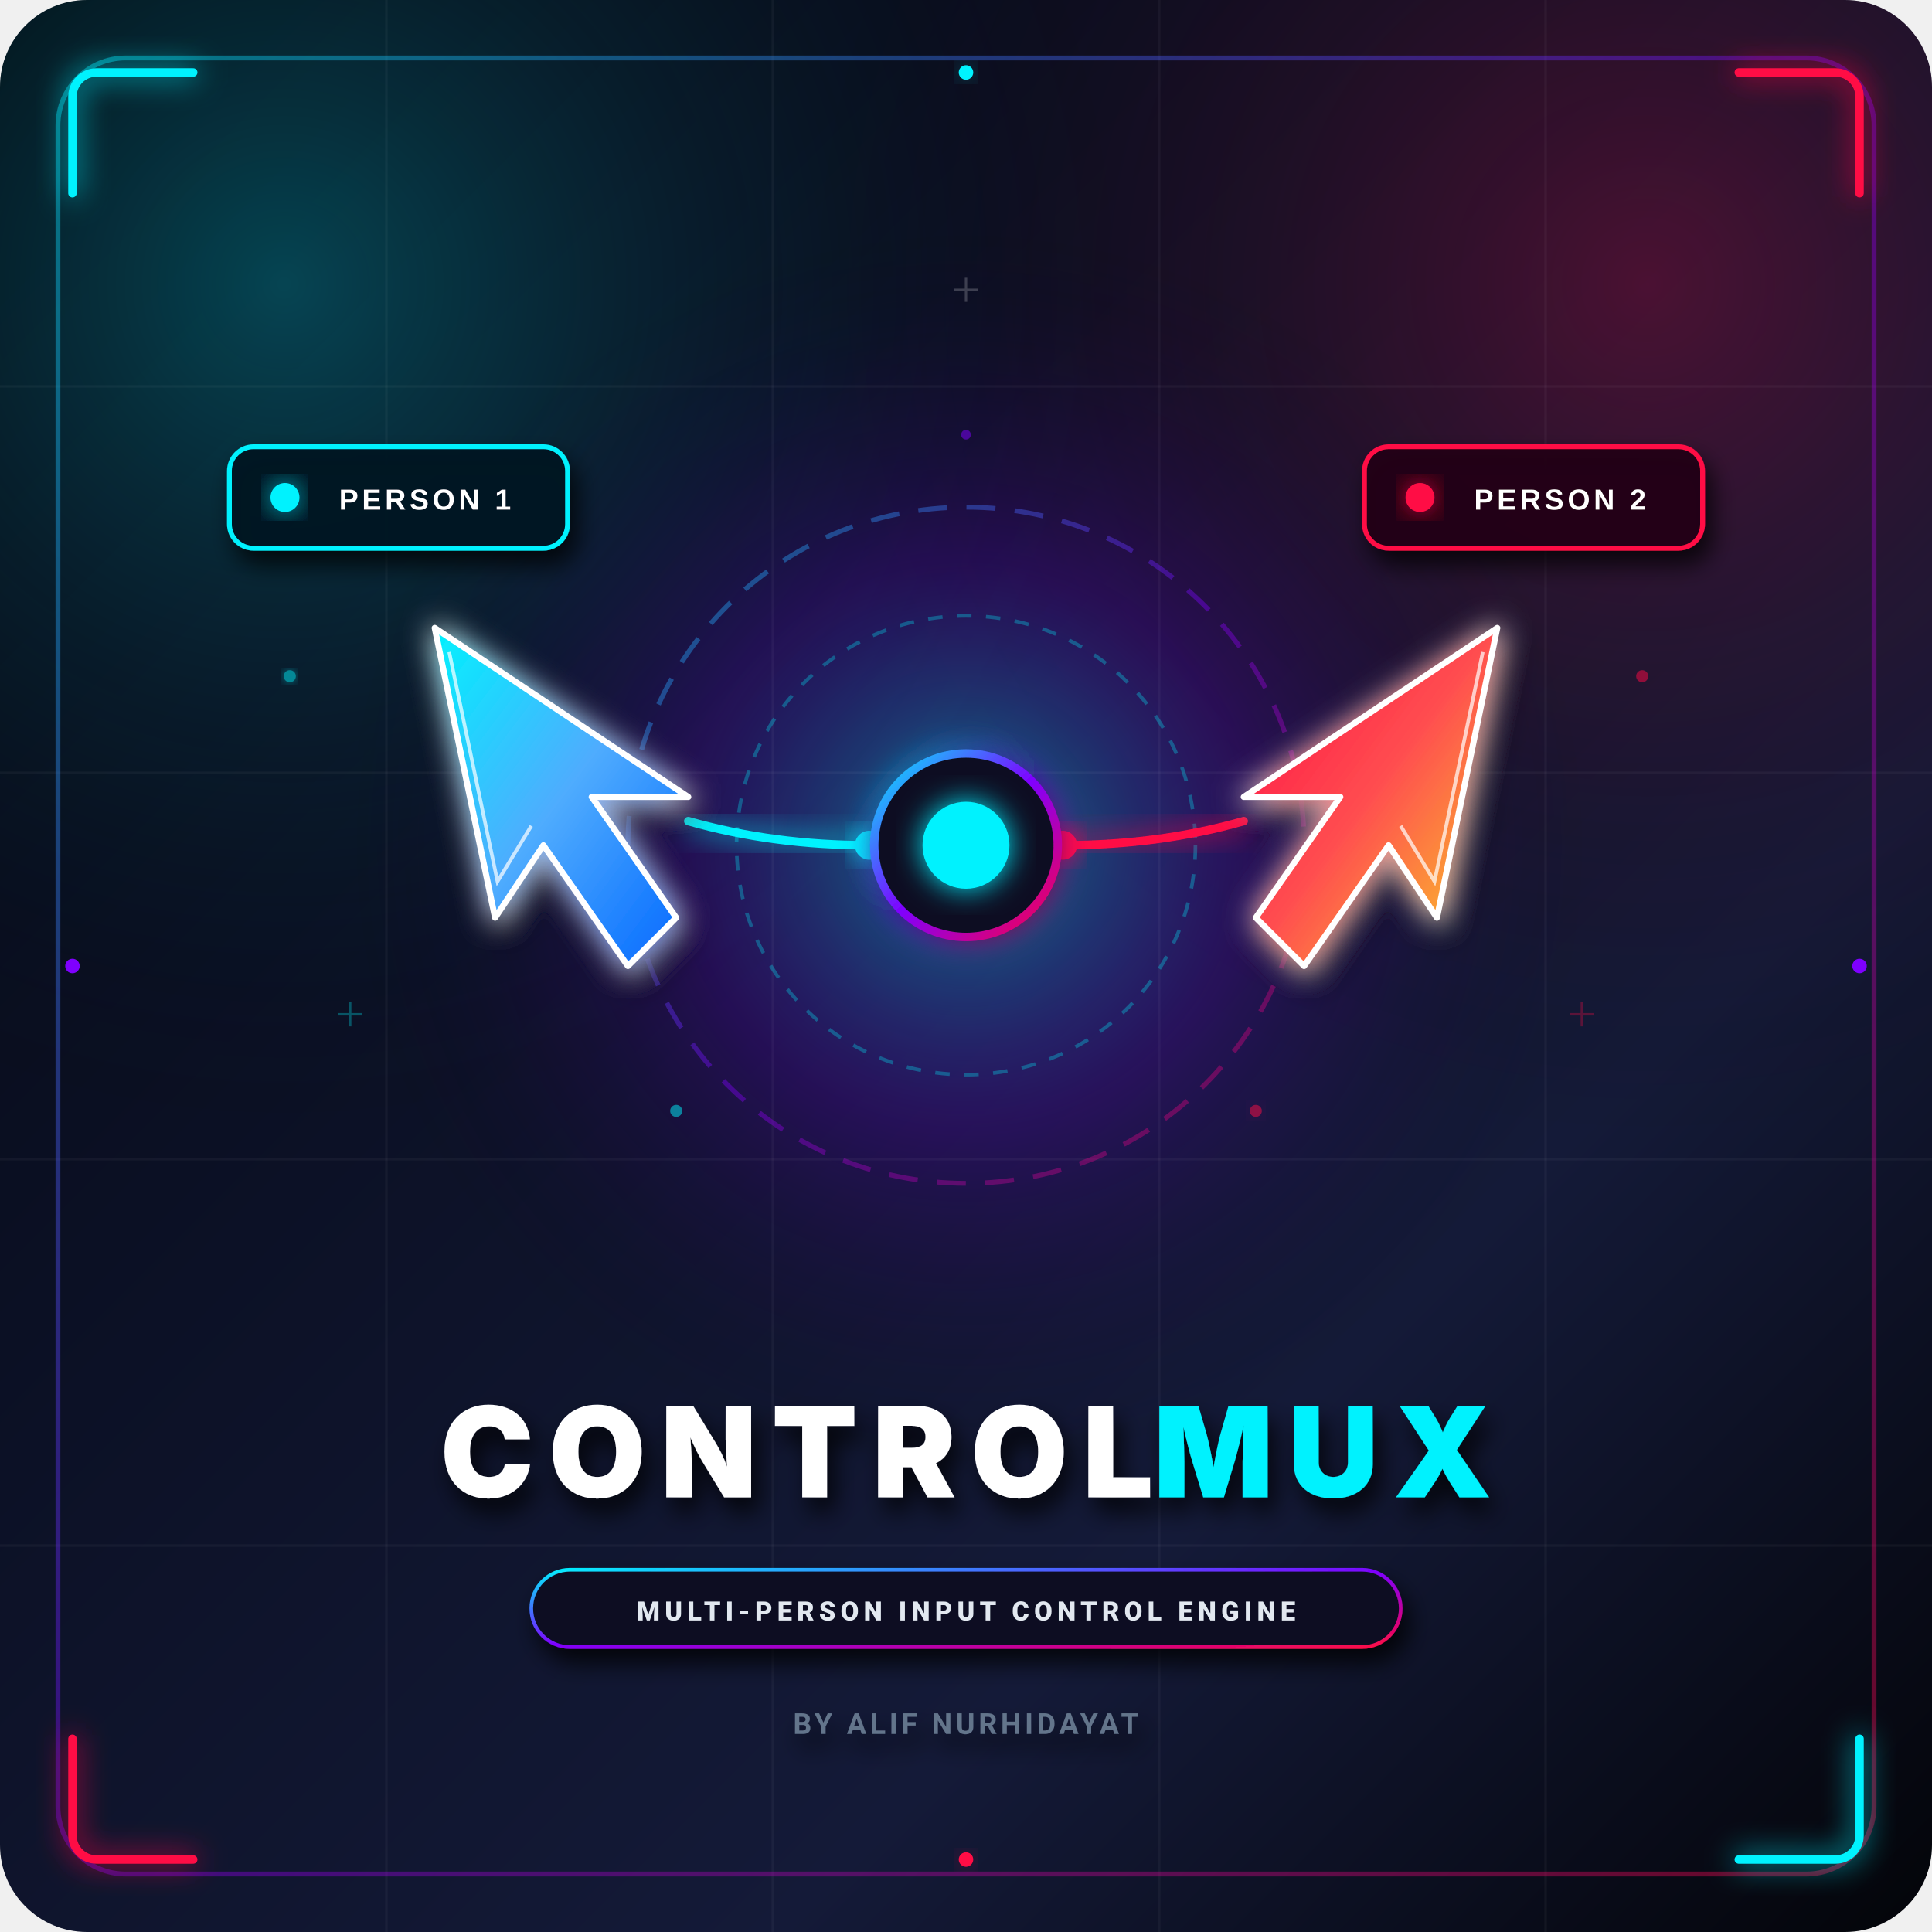
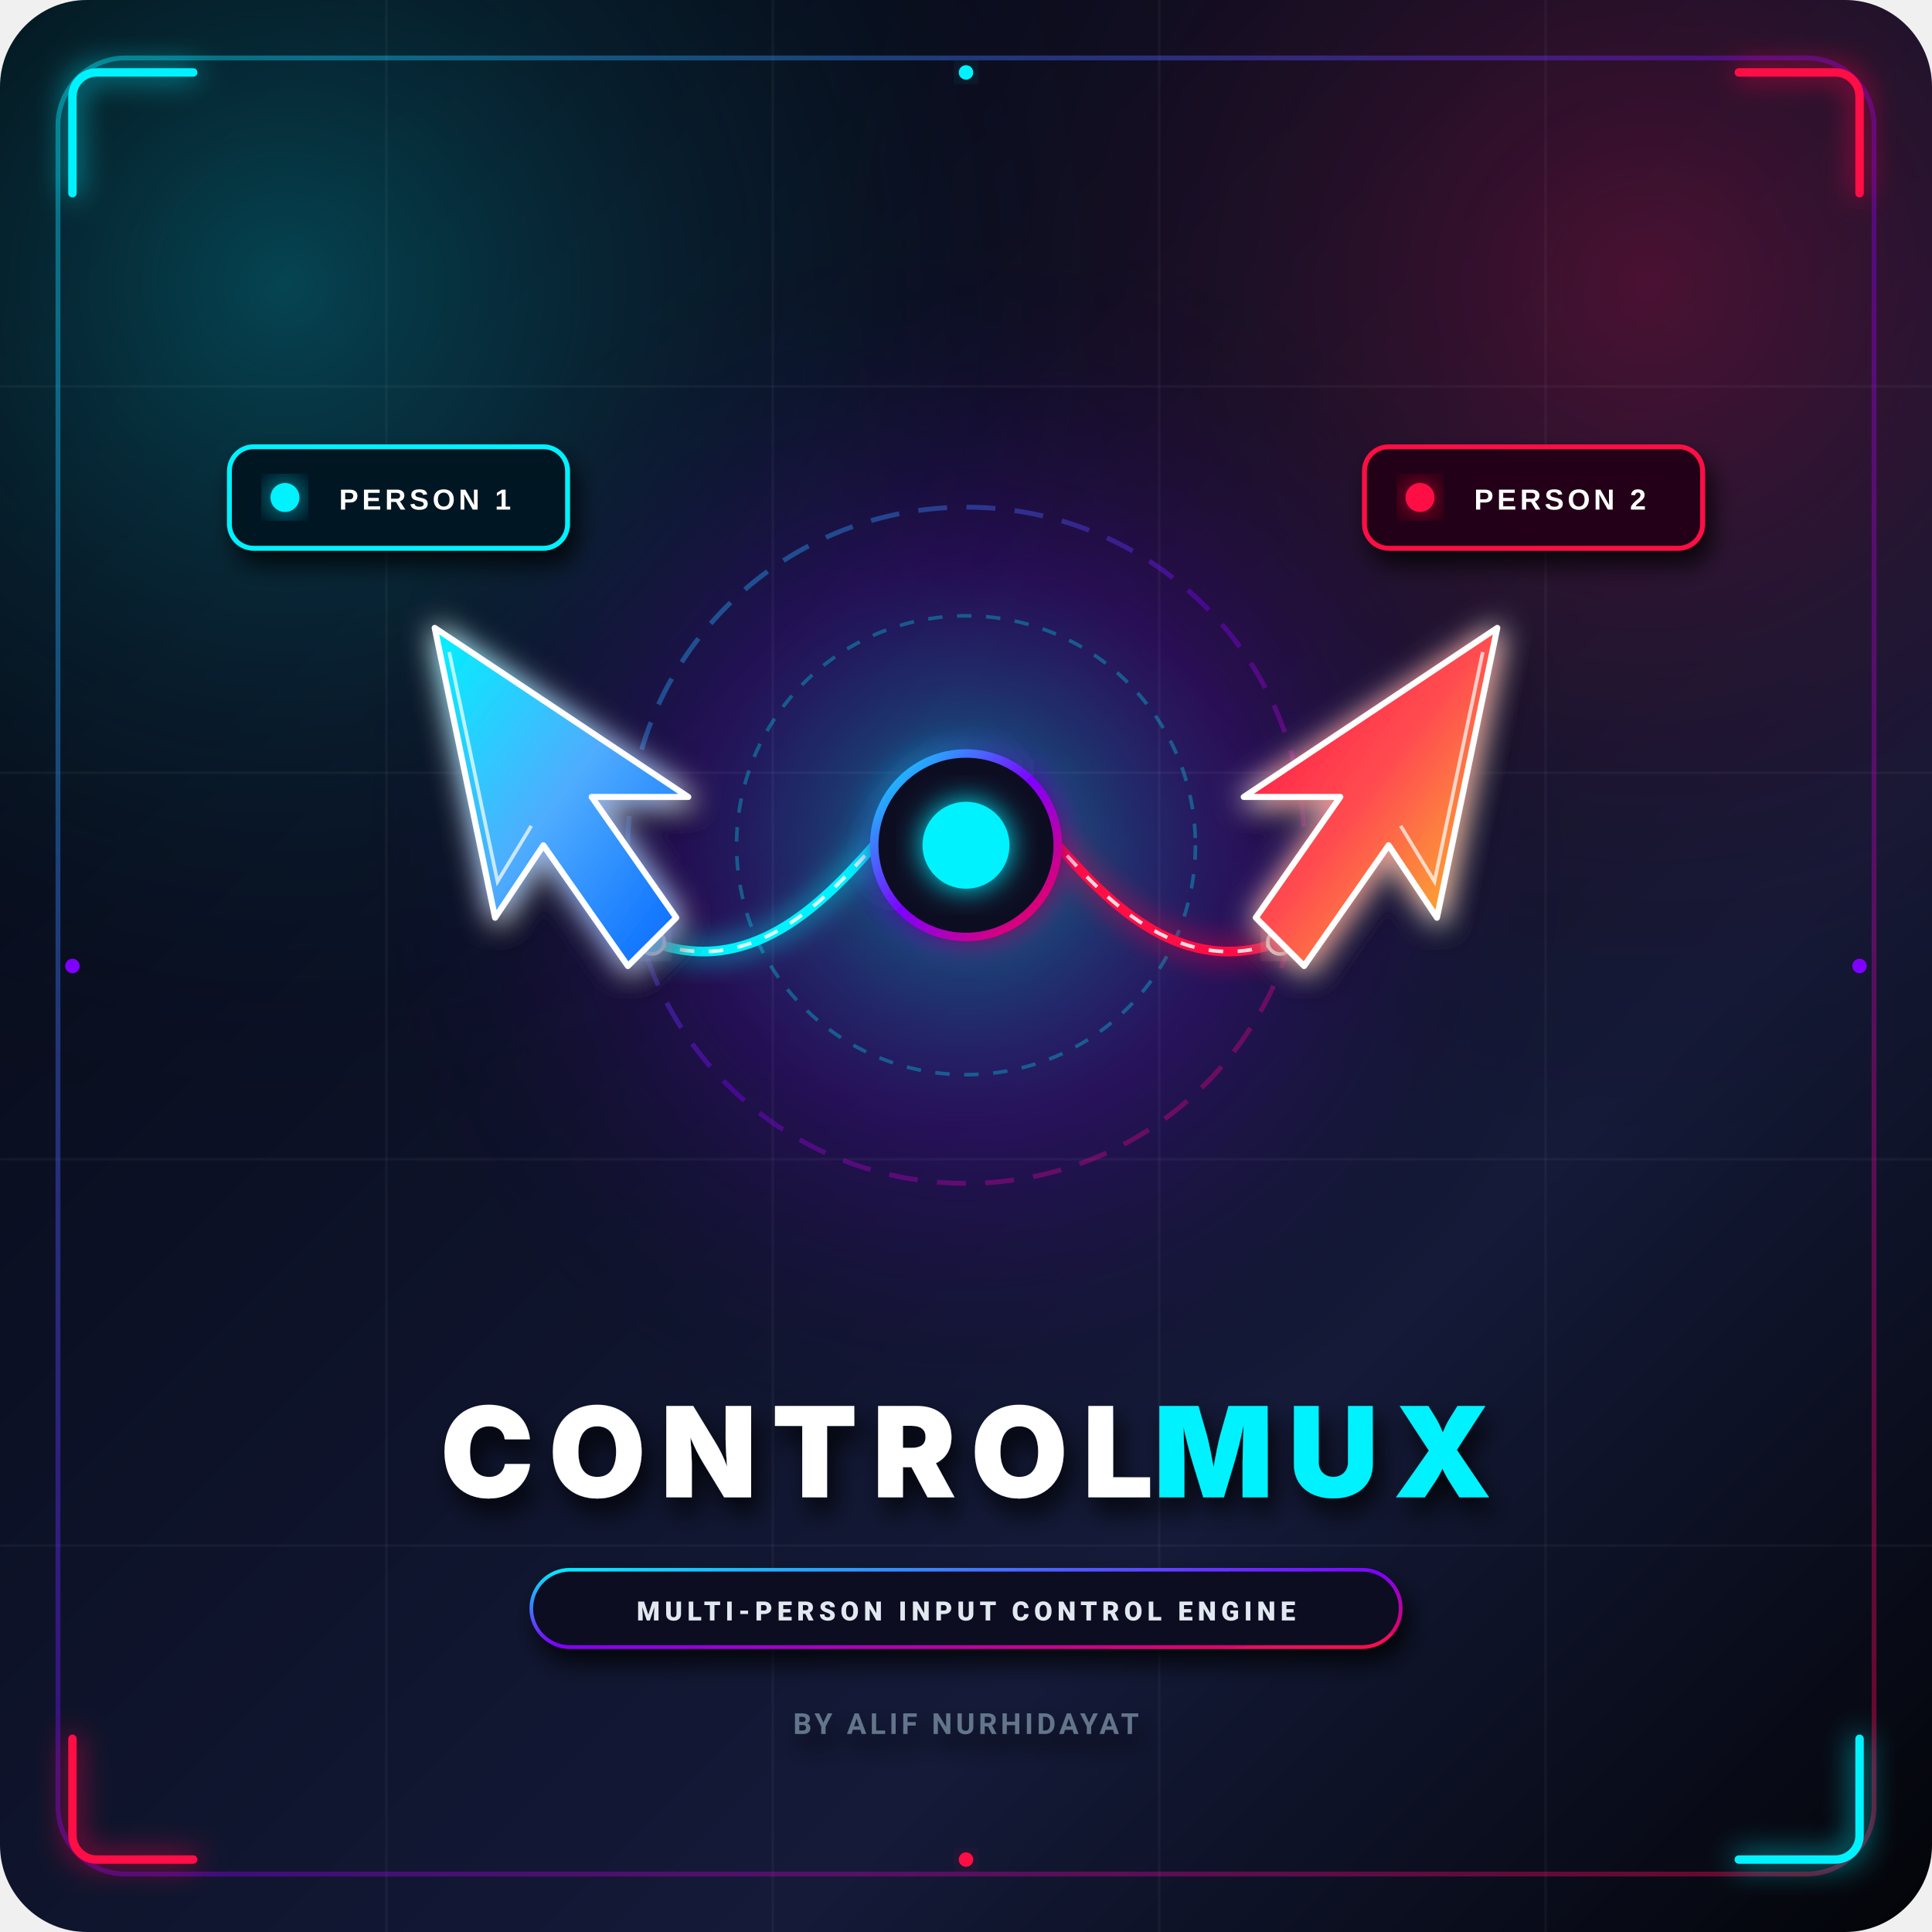
<svg xmlns="http://www.w3.org/2000/svg" viewBox="0 0 800 800" width="800" height="800">
  <defs>
    <linearGradient id="bg-grad" x1="0%" y1="0%" x2="100%" y2="100%">
      <stop offset="0%" stop-color="#050711" />
      <stop offset="35%" stop-color="#0b1024" />
      <stop offset="70%" stop-color="#141a38" />
      <stop offset="100%" stop-color="#030408" />
    </linearGradient>
    <radialGradient id="cyan-flare" cx="15%" cy="15%" r="45%">
      <stop offset="0%" stop-color="#00F2FE" stop-opacity="0.25" />
      <stop offset="100%" stop-color="#000000" stop-opacity="0" />
    </radialGradient>
    <radialGradient id="magenta-flare" cx="85%" cy="15%" r="45%">
      <stop offset="0%" stop-color="#FF0844" stop-opacity="0.25" />
      <stop offset="100%" stop-color="#000000" stop-opacity="0" />
    </radialGradient>
    <radialGradient id="plasma-glow" cx="50%" cy="50%" r="50%">
      <stop offset="0%" stop-color="#00F2FE" stop-opacity="0.45" />
      <stop offset="45%" stop-color="#7F00FF" stop-opacity="0.2" />
      <stop offset="100%" stop-color="#000000" stop-opacity="0" />
    </radialGradient>
    <filter id="glow-subtle-cyan" x="-20%" y="-20%" width="140%" height="140%">
      <feGaussianBlur stdDeviation="2" result="blur" />
      <feMerge>
        <feMergeNode in="blur" />
        <feMergeNode in="SourceGraphic" />
      </feMerge>
    </filter>
    <filter id="glow-cyan" x="-30%" y="-30%" width="160%" height="160%">
      <feGaussianBlur stdDeviation="6" result="blur1" />
      <feMerge>
        <feMergeNode in="blur1" />
        <feMergeNode in="SourceGraphic" />
      </feMerge>
    </filter>
    <filter id="glow-magenta" x="-30%" y="-30%" width="160%" height="160%">
      <feGaussianBlur stdDeviation="6" result="blur1" />
      <feMerge>
        <feMergeNode in="blur1" />
        <feMergeNode in="SourceGraphic" />
      </feMerge>
    </filter>
    <filter id="drop-shadow" x="-30%" y="-30%" width="160%" height="160%">
      <feDropShadow dx="3" dy="6" stdDeviation="5" flood-color="#000000" flood-opacity="0.8" />
    </filter>
    <linearGradient id="cyan-grad" x1="0%" y1="0%" x2="100%" y2="100%">
      <stop offset="0%" stop-color="#00F2FE" />
      <stop offset="50%" stop-color="#4FACFE" />
      <stop offset="100%" stop-color="#0066FF" />
    </linearGradient>
    <linearGradient id="magenta-grad" x1="0%" y1="0%" x2="100%" y2="100%">
      <stop offset="0%" stop-color="#FF0844" />
      <stop offset="50%" stop-color="#FF4E50" />
      <stop offset="100%" stop-color="#F9D423" />
    </linearGradient>
    <linearGradient id="core-grad" x1="0%" y1="0%" x2="100%" y2="100%">
      <stop offset="0%" stop-color="#00F2FE" />
      <stop offset="50%" stop-color="#7F00FF" />
      <stop offset="100%" stop-color="#FF0844" />
    </linearGradient>
  </defs>
  <g id="layer-01-background">
    <rect width="800" height="800" rx="36" fill="url(#bg-grad)" />
    <rect width="800" height="800" rx="36" fill="url(#cyan-flare)" />
    <rect width="800" height="800" rx="36" fill="url(#magenta-flare)" />
    <circle cx="400" cy="350" r="260" fill="url(#plasma-glow)" />
    <path d="M 0,160 L 800,160 M 0,320 L 800,320 M 0,480 L 800,480 M 0,640 L 800,640" stroke="#ffffff" stroke-opacity="0.04" stroke-width="1" />
    <path d="M 160,0 L 160,800 M 320,0 L 320,800 M 480,0 L 480,800 M 640,0 L 640,800" stroke="#ffffff" stroke-opacity="0.04" stroke-width="1" />
-     <g opacity="0.5">
-       <circle cx="120" cy="280" r="2.5" fill="#00F2FE" filter="url(#glow-subtle-cyan)" />
-       <circle cx="280" cy="460" r="2.5" fill="#00F2FE" />
-       <circle cx="680" cy="280" r="2.5" fill="#FF0844" />
-       <circle cx="520" cy="460" r="2.5" fill="#FF0844" filter="url(#glow-magenta)" />
-       <circle cx="400" cy="180" r="2" fill="#7F00FF" />
-       <path d="M 140,420 L 150,420 M 145,415 L 145,425" stroke="#00F2FE" stroke-width="1" opacity="0.6" />
-       <path d="M 650,420 L 660,420 M 655,415 L 655,425" stroke="#FF0844" stroke-width="1" opacity="0.6" />
-       <path d="M 395,120 L 405,120 M 400,115 L 400,125" stroke="#ffffff" stroke-width="1" opacity="0.4" />
-     </g>
    <rect x="24" y="24" width="752" height="752" rx="28" fill="none" stroke="url(#core-grad)" stroke-width="2" stroke-opacity="0.4" />
    <path d="M 30,80 L 30,40 A 10,10 0 0,1 40,30 L 80,30" stroke="#00F2FE" stroke-width="3.5" fill="none" stroke-linecap="round" filter="url(#glow-cyan)" />
    <path d="M 720,30 L 760,30 A 10,10 0 0,1 770,40 L 770,80" stroke="#FF0844" stroke-width="3.5" fill="none" stroke-linecap="round" filter="url(#glow-magenta)" />
    <path d="M 30,720 L 30,760 A 10,10 0 0,0 40,770 L 80,770" stroke="#FF0844" stroke-width="3.5" fill="none" stroke-linecap="round" filter="url(#glow-magenta)" />
    <path d="M 720,770 L 760,770 A 10,10 0 0,0 770,760 L 770,720" stroke="#00F2FE" stroke-width="3.5" fill="none" stroke-linecap="round" filter="url(#glow-cyan)" />
    <circle cx="400" cy="30" r="3" fill="#00F2FE" filter="url(#glow-cyan)" />
    <circle cx="400" cy="770" r="3" fill="#FF0844" filter="url(#glow-magenta)" />
    <circle cx="30" cy="400" r="3" fill="#7F00FF" />
    <circle cx="770" cy="400" r="3" fill="#7F00FF" />
  </g>
  <g id="layer-02-circuit-core">
    <circle cx="400" cy="350" r="140" fill="none" stroke="url(#core-grad)" stroke-width="2" stroke-opacity="0.4" stroke-dasharray="12 8" />
    <circle cx="400" cy="350" r="95" fill="none" stroke="#00F2FE" stroke-width="1.5" stroke-opacity="0.3" stroke-dasharray="6 6" />
-     <path d="M 285,340 Q 320,350 360,350" stroke="#00F2FE" stroke-width="3.5" fill="none" stroke-linecap="round" filter="url(#glow-cyan)" />
-     <circle cx="360" cy="350" r="6" fill="#00F2FE" filter="url(#glow-cyan)" />
-     <path d="M 515,340 Q 480,350 440,350" stroke="#FF0844" stroke-width="3.5" fill="none" stroke-linecap="round" filter="url(#glow-magenta)" />
-     <circle cx="440" cy="350" r="6" fill="#FF0844" filter="url(#glow-magenta)" />
+     <path d="M 270,390 C 310,405 340,375 362,350" stroke="#00F2FE" stroke-width="4" fill="none" stroke-linecap="round" filter="url(#glow-cyan)" />
+     <path d="M 270,390 C 310,405 340,375 362,350" stroke="#ffffff" stroke-width="1.5" stroke-dasharray="6 6" fill="none" opacity="0.85" />
+     <circle cx="270" cy="390" r="5" fill="#00F2FE" stroke="#ffffff" stroke-width="1.5" filter="url(#glow-cyan)" />
+     <path d="M 530,390 C 490,405 460,375 438,350" stroke="#FF0844" stroke-width="4" fill="none" stroke-linecap="round" filter="url(#glow-magenta)" />
+     <path d="M 530,390 C 490,405 460,375 438,350" stroke="#ffffff" stroke-width="1.5" stroke-dasharray="6 6" fill="none" opacity="0.85" />
+     <circle cx="530" cy="390" r="5" fill="#FF0844" stroke="#ffffff" stroke-width="1.5" filter="url(#glow-magenta)" />
    <circle cx="400" cy="350" r="38" fill="#0c1024" stroke="url(#core-grad)" stroke-width="3.5" filter="url(#glow-cyan)" />
    <circle cx="400" cy="350" r="18" fill="#00F2FE" filter="url(#glow-cyan)" />
  </g>
  <g id="layer-03-cyan-cursor" filter="url(#drop-shadow)">
    <g filter="url(#glow-cyan)">
      <polygon points="180,260 205,380 225,350 260,400 280,380 245,330 285,330" fill="url(#cyan-grad)" stroke="#ffffff" stroke-width="2.5" stroke-linejoin="round" />
      <polyline points="186,270 206,365 220,342" stroke="#ffffff" stroke-width="1.5" stroke-opacity="0.7" fill="none" />
    </g>
    <g>
      <rect x="95" y="185" width="140" height="42" rx="10" fill="#071222" fill-opacity="0.95" stroke="#00F2FE" stroke-width="2" />
      <circle cx="118" cy="206" r="6" fill="#00F2FE" filter="url(#glow-cyan)" />
      <text x="176" y="211" font-family="'Segoe UI', Arial, sans-serif" font-size="12" font-weight="900" letter-spacing="1.5" fill="#ffffff" text-anchor="middle">PERSON 1</text>
    </g>
  </g>
  <g id="layer-04-magenta-cursor" filter="url(#drop-shadow)">
    <g filter="url(#glow-magenta)">
      <polygon points="620,260 595,380 575,350 540,400 520,380 555,330 515,330" fill="url(#magenta-grad)" stroke="#ffffff" stroke-width="2.5" stroke-linejoin="round" />
      <polyline points="614,270 594,365 580,342" stroke="#ffffff" stroke-width="1.5" stroke-opacity="0.7" fill="none" />
    </g>
    <g>
      <rect x="565" y="185" width="140" height="42" rx="10" fill="#240712" fill-opacity="0.95" stroke="#FF0844" stroke-width="2" />
      <circle cx="588" cy="206" r="6" fill="#FF0844" filter="url(#glow-magenta)" />
      <text x="646" y="211" font-family="'Segoe UI', Arial, sans-serif" font-size="12" font-weight="900" letter-spacing="1.5" fill="#ffffff" text-anchor="middle">PERSON 2</text>
    </g>
  </g>
  <g id="layer-05-typography" filter="url(#drop-shadow)">
    <text x="400" y="620" font-family="'Segoe UI', 'Outfit', 'Inter', sans-serif" font-size="52" font-weight="900" letter-spacing="6" fill="#ffffff" text-anchor="middle">
      CONTROL<tspan fill="#00F2FE" filter="url(#glow-subtle-cyan)">MUX</tspan>
    </text>
    <rect x="220" y="650" width="360" height="32" rx="16" fill="#0c1024" stroke="url(#core-grad)" stroke-width="1.5" />
    <text x="400" y="671" font-family="'Segoe UI', Roboto, sans-serif" font-size="11" font-weight="800" letter-spacing="2" fill="#e2e8f0" text-anchor="middle">
      MULTI-PERSON INPUT CONTROL ENGINE
    </text>
    <text x="400" y="718" font-family="'Segoe UI', Roboto, sans-serif" font-size="12" font-weight="600" letter-spacing="1.5" fill="#64748b" text-anchor="middle">
      BY ALIF NURHIDAYAT
    </text>
  </g>
</svg>
